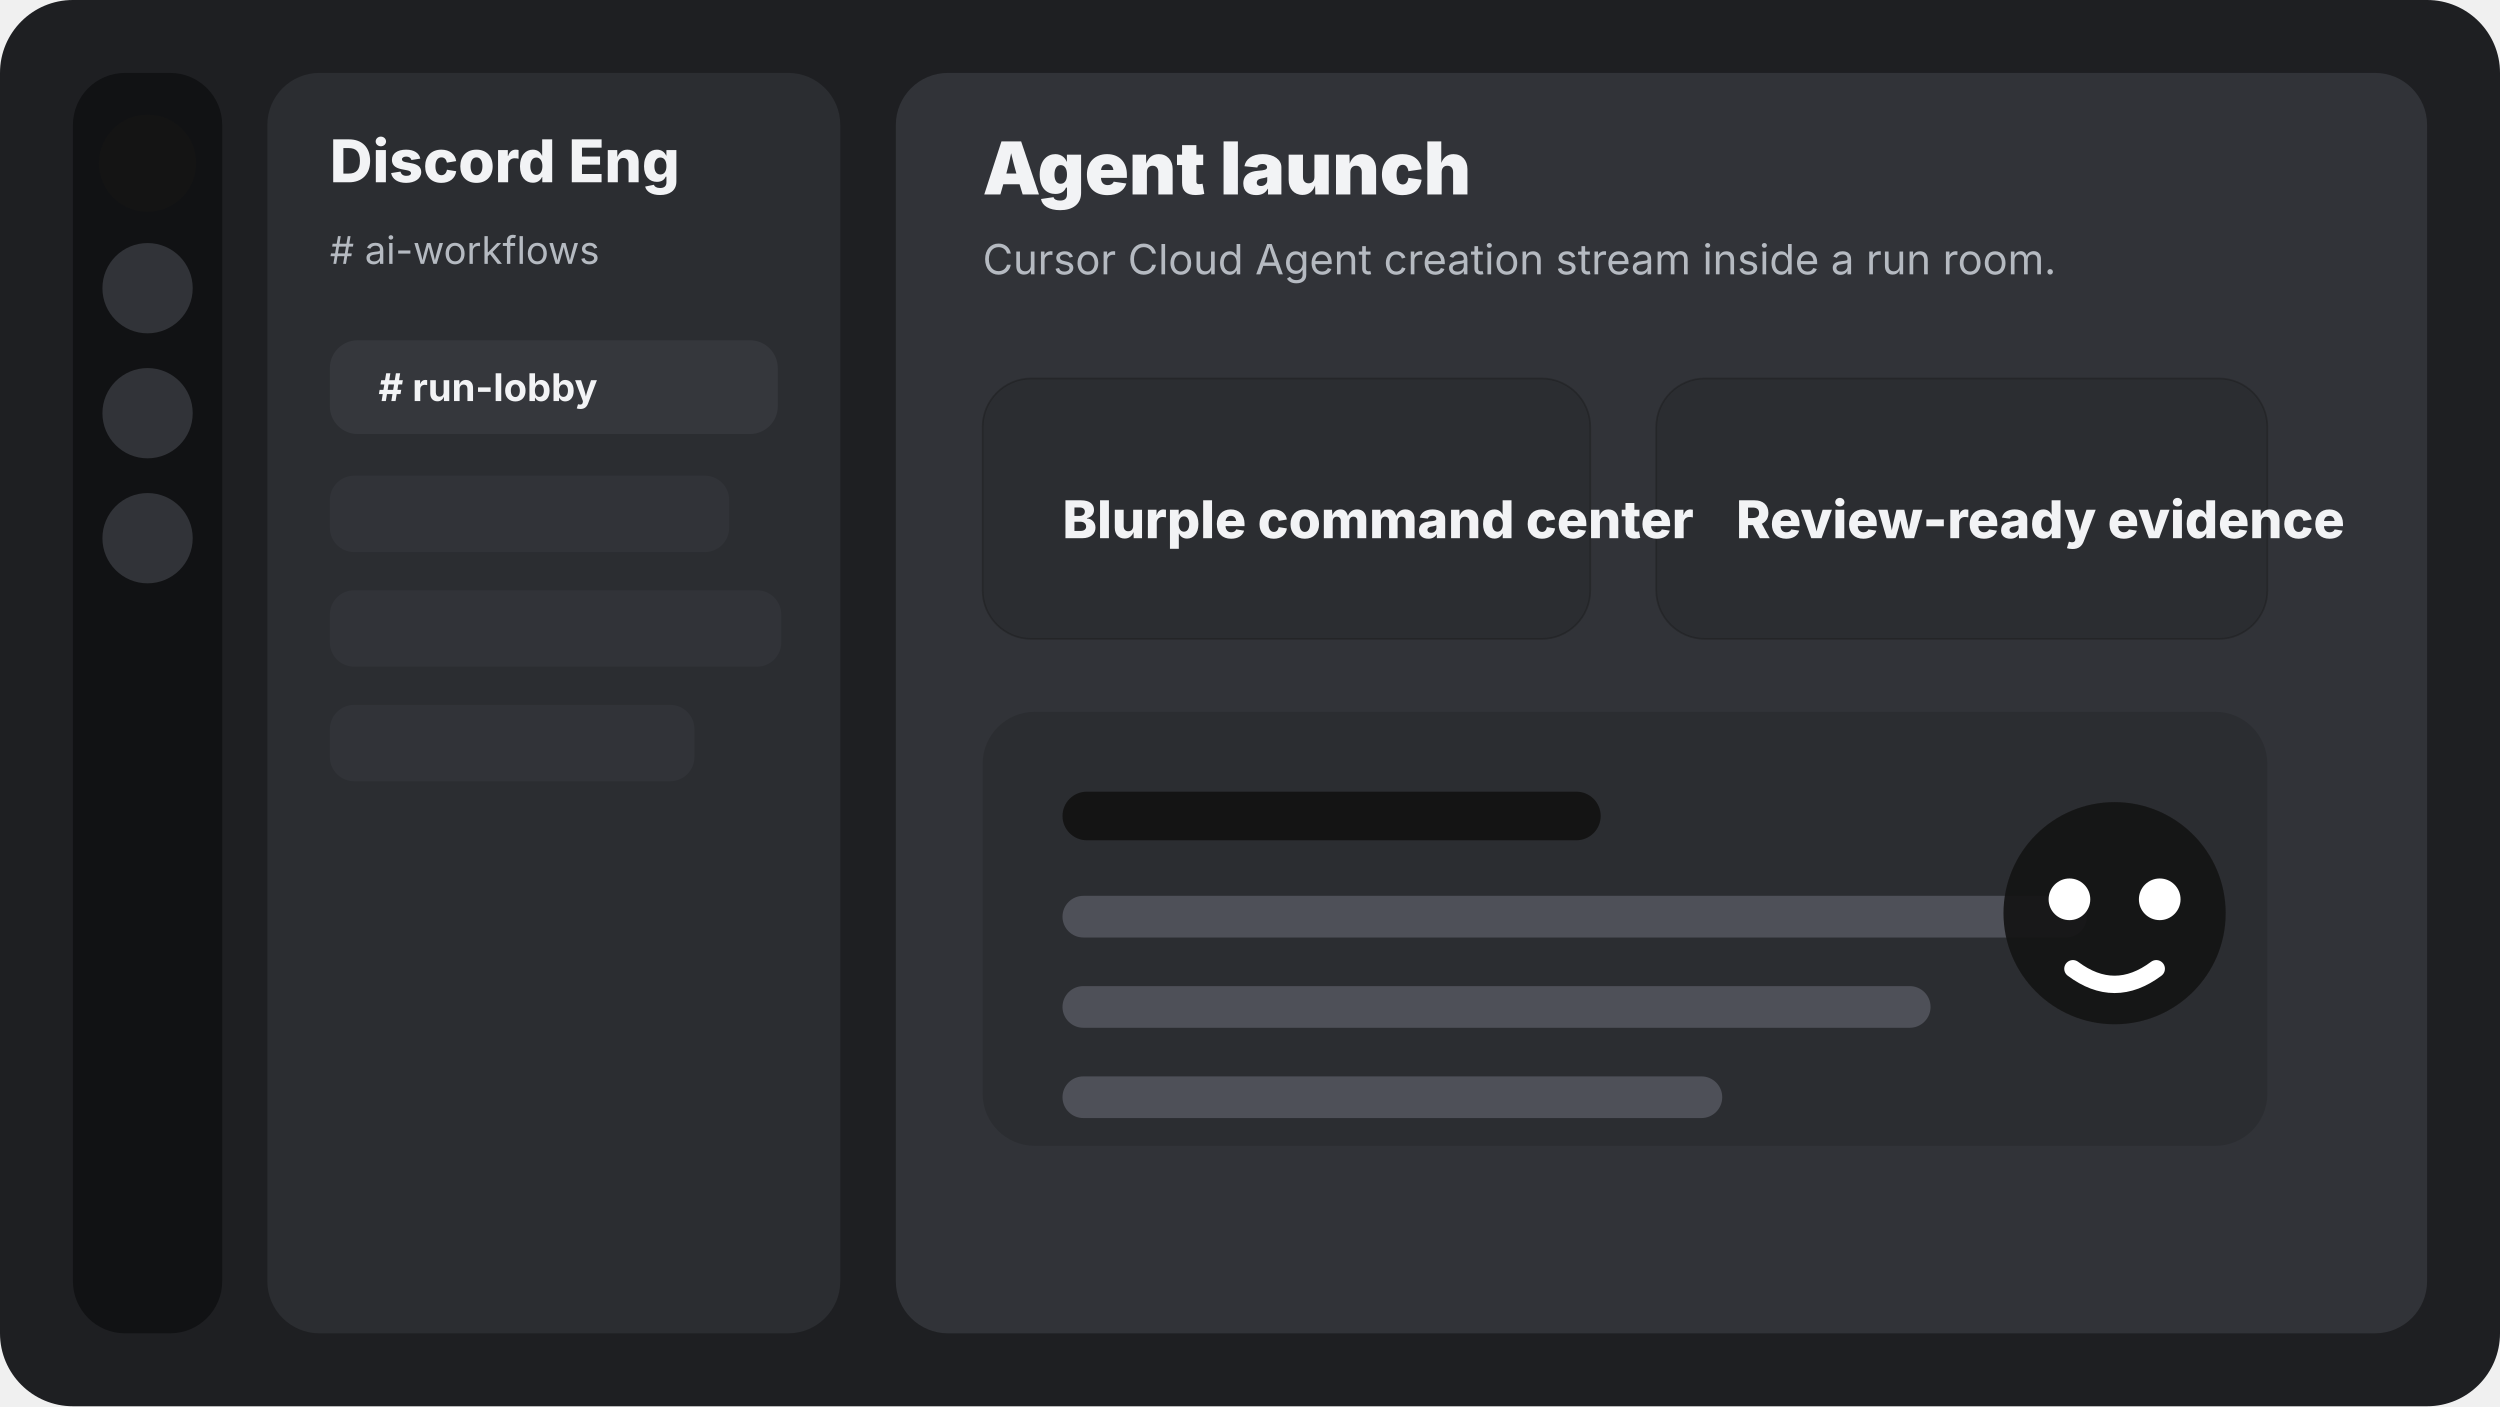
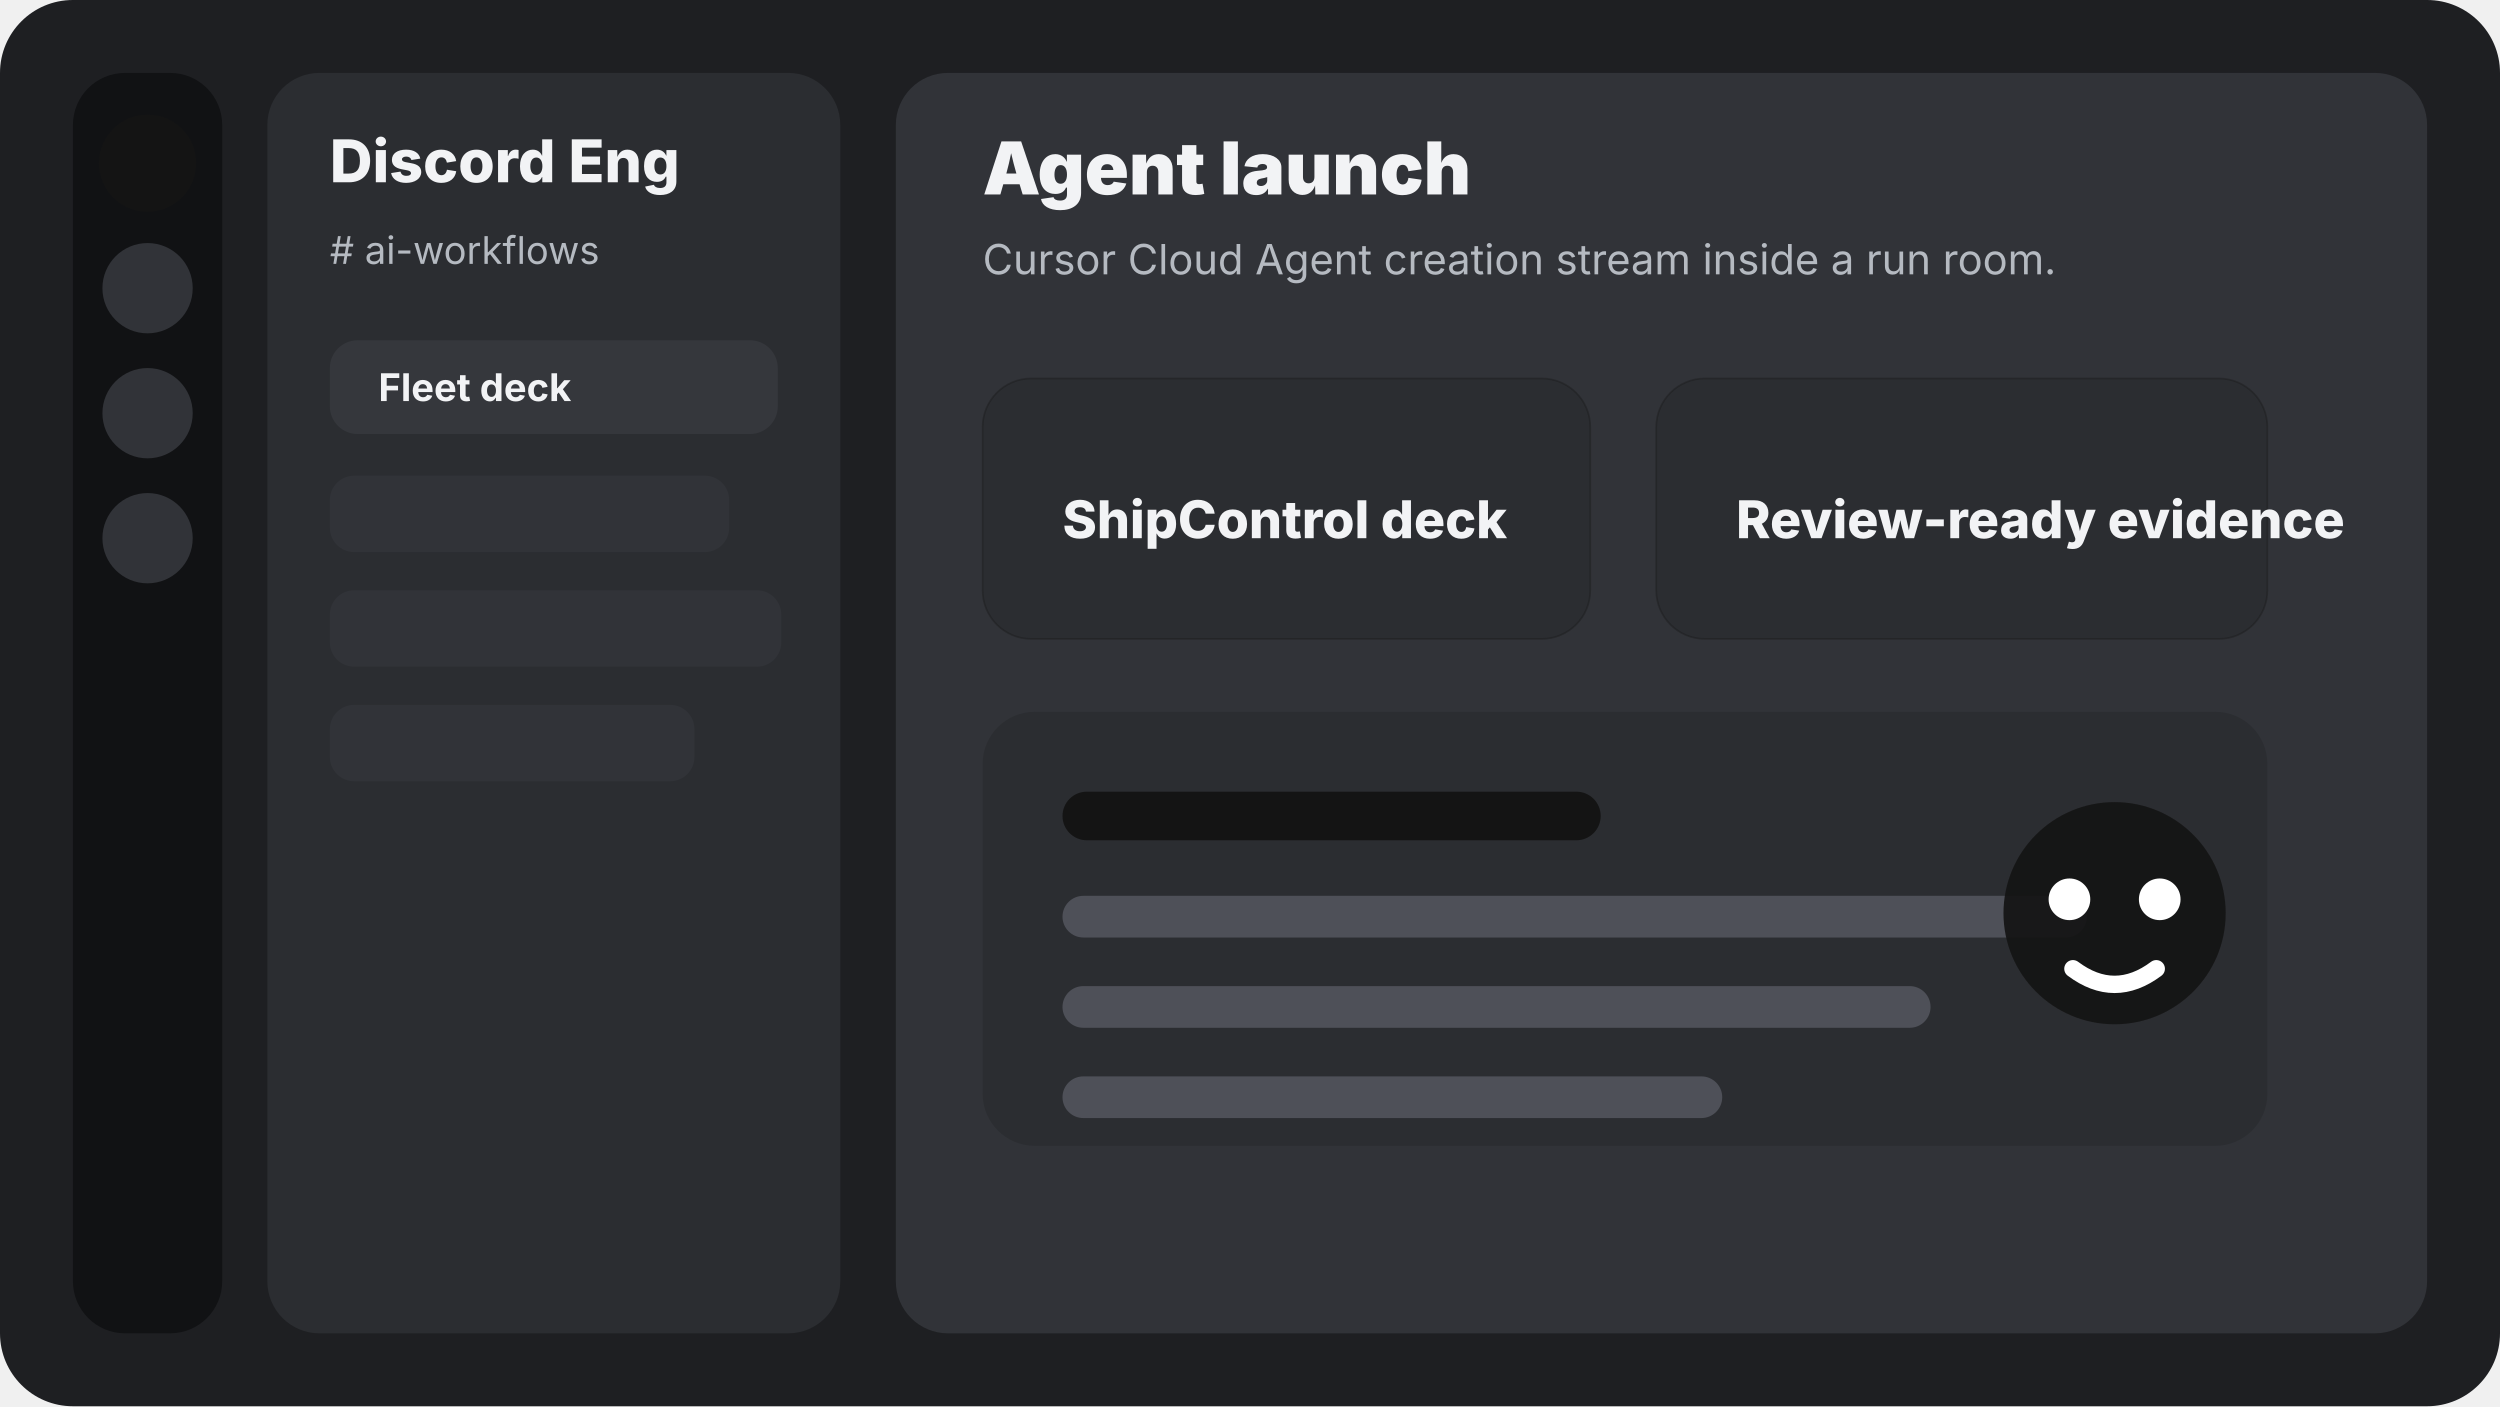
<svg xmlns="http://www.w3.org/2000/svg" viewBox="0 0 1440 810" role="img" aria-labelledby="title desc">
  <rect width="1440" height="810" rx="42" fill="#1e1f22" />
  <rect x="42" y="42" width="86" height="726" rx="30" fill="#111214" />
  <circle cx="85" cy="94" r="28" fill="#141414" />
  <circle cx="85" cy="166" r="26" fill="#313338" />
  <circle cx="85" cy="238" r="26" fill="#313338" />
  <circle cx="85" cy="310" r="26" fill="#313338" />
  <rect x="154" y="42" width="330" height="726" rx="30" fill="#2b2d31" />
  <text x="190" y="105" fill="#f2f3f5" font-family="Inter, Arial, sans-serif" font-size="34" font-weight="800">Discord Eng</text>
  <text x="190" y="152" fill="#b5bac1" font-family="Inter, Arial, sans-serif" font-size="22"># ai-workflows</text>
  <rect x="190" y="196" width="258" height="54" rx="16" fill="#35373c" />
-   <text x="218" y="231" fill="#f2f3f5" font-family="Inter, Arial, sans-serif" font-size="22" font-weight="700"># run-lobby</text>
+   <text x="218" y="231" fill="#f2f3f5" font-family="Inter, Arial, sans-serif" font-size="22" font-weight="700">Fleet deck</text>
  <rect x="190" y="274" width="230" height="44" rx="14" fill="#313338" />
  <rect x="190" y="340" width="260" height="44" rx="14" fill="#313338" />
  <rect x="190" y="406" width="210" height="44" rx="14" fill="#313338" />
  <rect x="516" y="42" width="882" height="726" rx="30" fill="#313338" />
  <text x="566" y="112" fill="#f2f3f5" font-family="Inter, Arial, sans-serif" font-size="42" font-weight="850">Agent launch</text>
  <text x="566" y="158" fill="#b5bac1" font-family="Inter, Arial, sans-serif" font-size="24">Cursor Cloud Agent creation stream inside a run room.</text>
  <rect x="566" y="218" width="350" height="150" rx="28" fill="#2b2d31" stroke="#141414" stroke-opacity=".35" />
  <rect x="954" y="218" width="352" height="150" rx="28" fill="#2b2d31" stroke="#141414" stroke-opacity=".35" />
  <rect x="566" y="410" width="740" height="250" rx="30" fill="#2b2d31" />
  <rect x="612" y="456" width="310" height="28" rx="14" fill="#141414" />
  <rect x="612" y="516" width="590" height="24" rx="12" fill="#4e5058" />
  <rect x="612" y="568" width="500" height="24" rx="12" fill="#4e5058" />
  <rect x="612" y="620" width="380" height="24" rx="12" fill="#4e5058" />
  <circle cx="1218" cy="526" r="64" fill="#141414" opacity=".92" />
  <circle cx="1192" cy="518" r="12" fill="#fff" />
  <circle cx="1244" cy="518" r="12" fill="#fff" />
  <path d="M1194 558c16 12 32 12 48 0" fill="none" stroke="#fff" stroke-width="10" stroke-linecap="round" />
-   <text x="612" y="310" fill="#f2f3f5" font-family="Inter, Arial, sans-serif" font-size="30" font-weight="800">Blurple command center</text>
+   <text x="612" y="310" fill="#f2f3f5" font-family="Inter, Arial, sans-serif" font-size="30" font-weight="800">ShipControl deck</text>
  <text x="1000" y="310" fill="#f2f3f5" font-family="Inter, Arial, sans-serif" font-size="30" font-weight="800">Review-ready evidence</text>
</svg>
